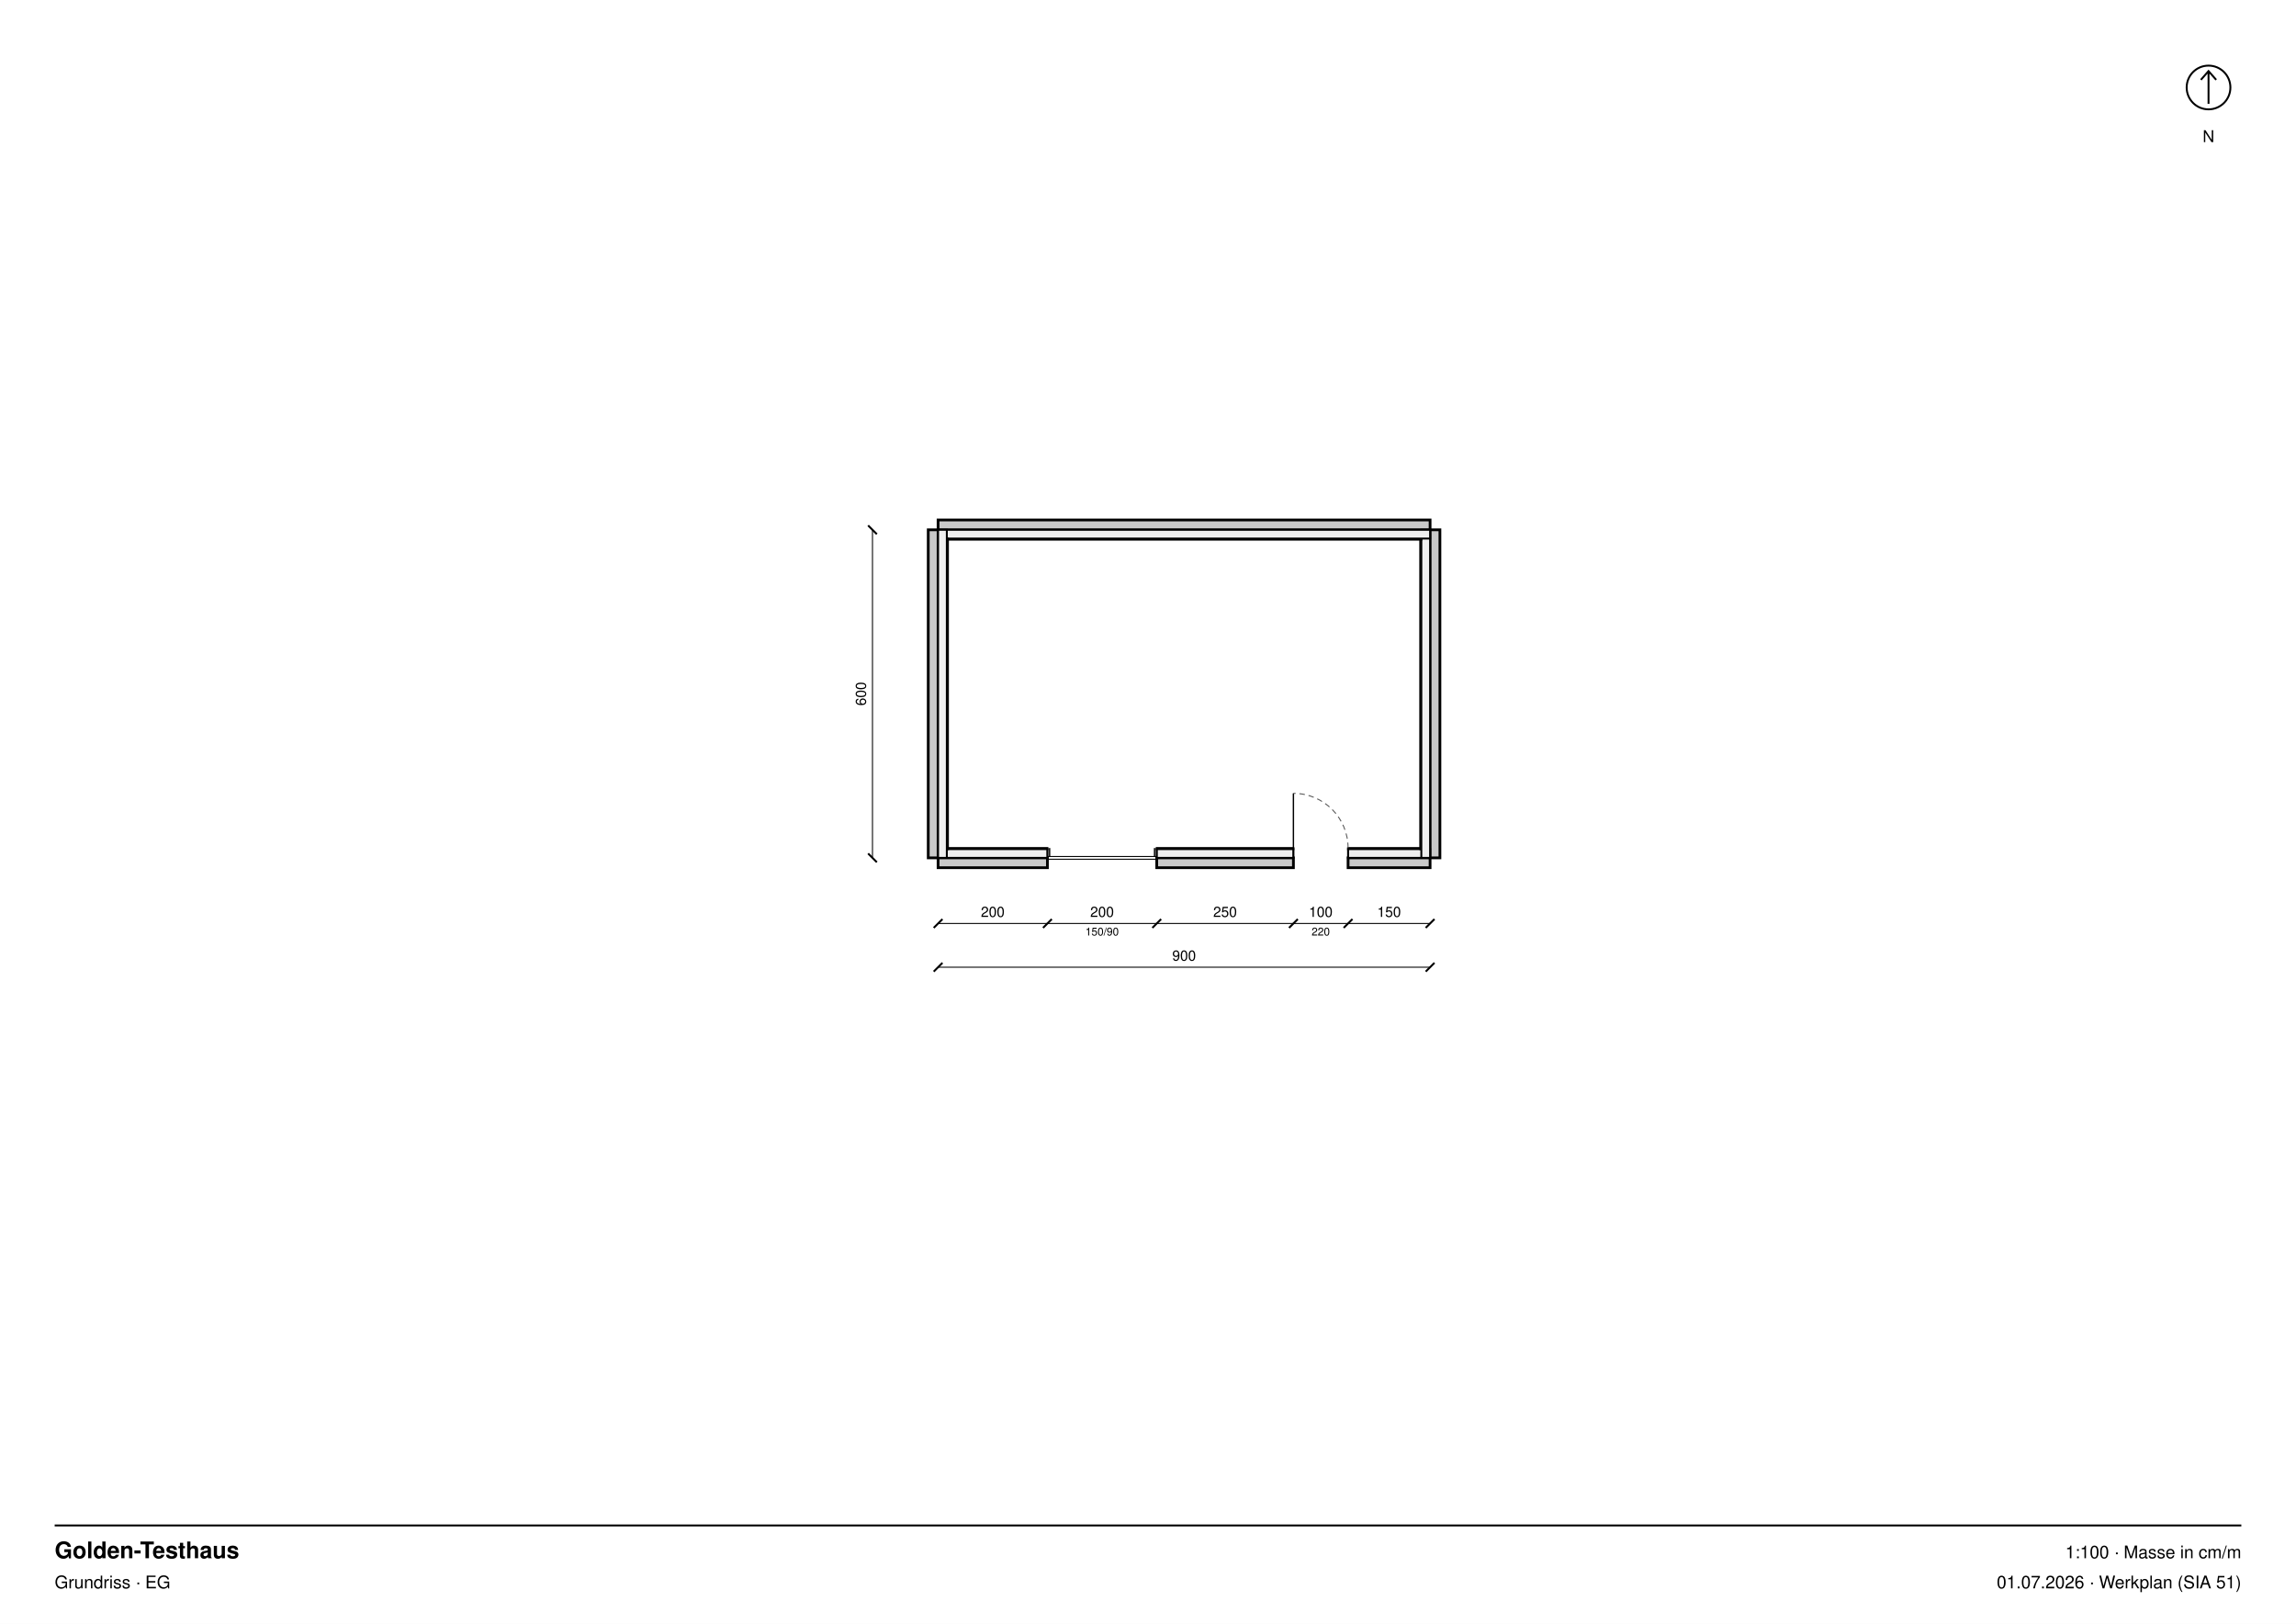
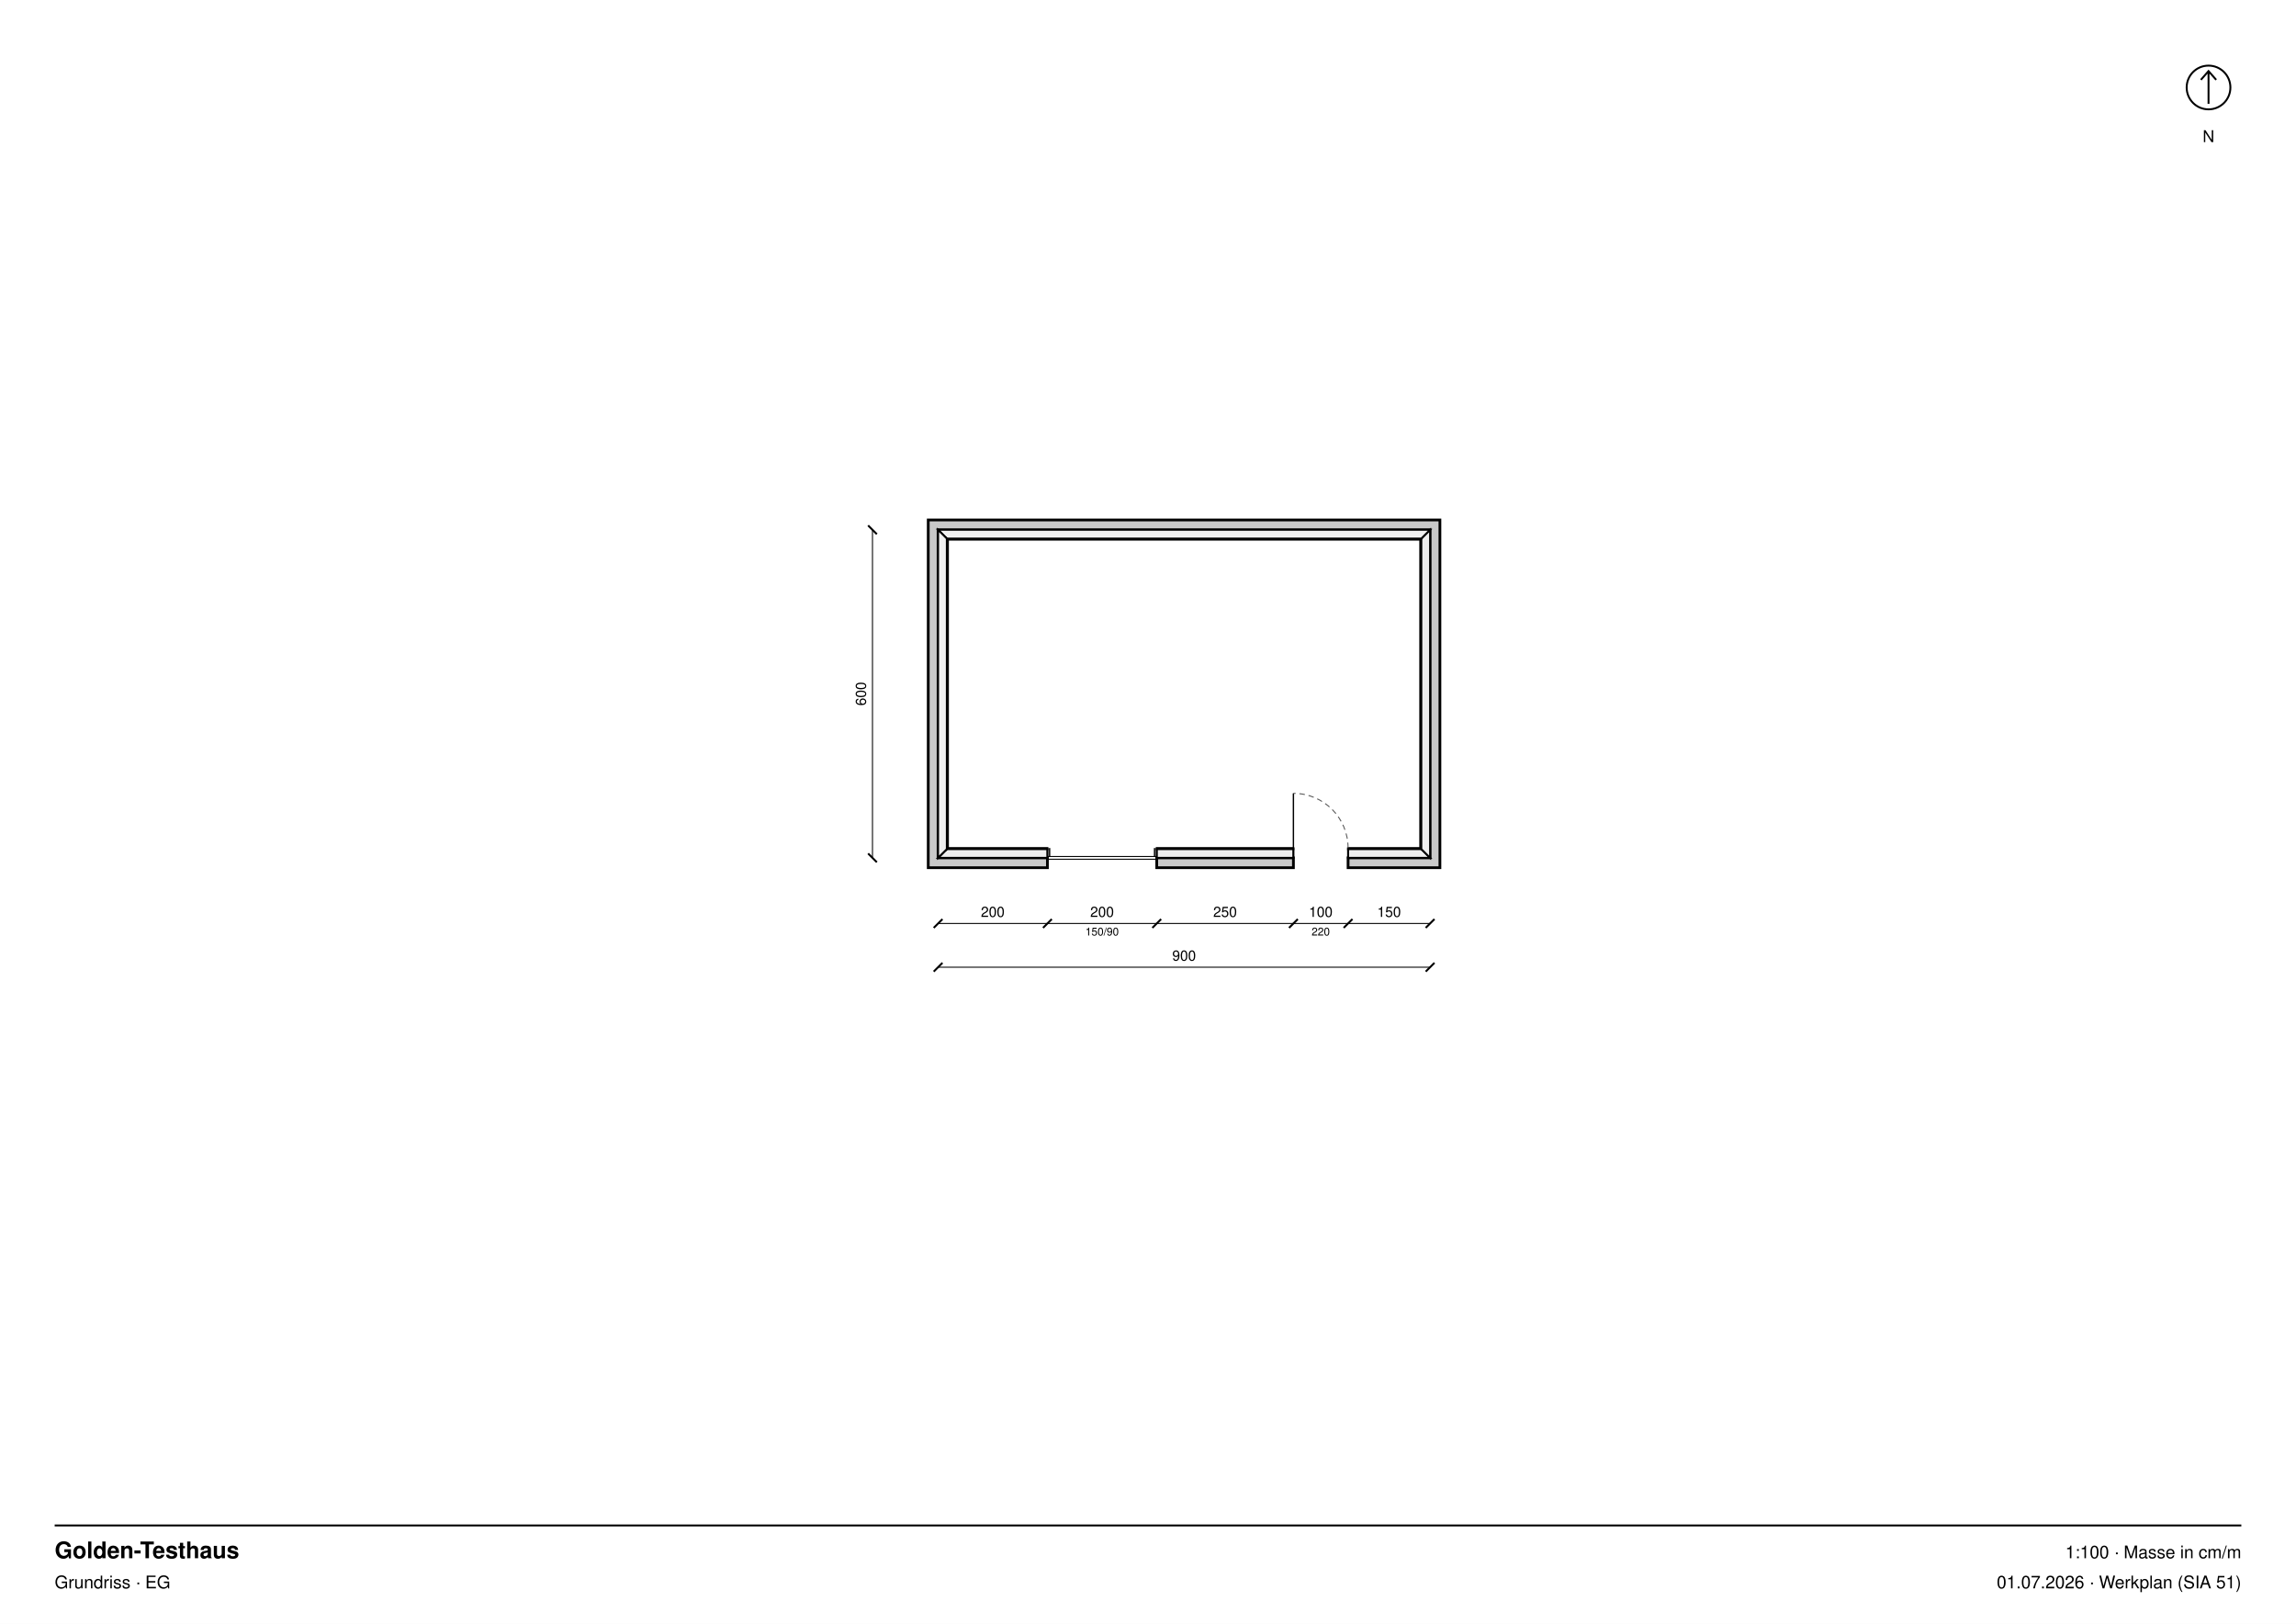
<svg xmlns="http://www.w3.org/2000/svg" width="420mm" height="297mm" viewBox="0 0 420 297" font-family="Helvetica, Arial, sans-serif">
  <rect width="420" height="297" fill="white" />
  <g transform="translate(171.60, 156.90) scale(0.01)">
-     <path d="M 9000 -6000 L 9000 -6180 L 0 -6180 L 0 -6000 Z M 9180 0 L 9180 -6000 L 9000 -6000 L 9000 0 Z M 0 0 L 0 -6000 L -180 -6000 L -180 0 Z M 9000 0 L 7500 0 L 7500 180 L 9000 180 Z M 6500 0 L 4000 0 L 4000 180 L 6500 180 Z M 2000 0 L 0 0 L 0 180 L 2000 180 Z" fill-rule="evenodd" fill="#c9c9c9" stroke="black" stroke-width="50" />
-     <path d="M 8840 -180 L 7500 -180 L 7500 -160 L 8840 -160 Z M 6500 -180 L 4000 -180 L 4000 -160 L 6500 -160 Z M 2000 -180 L 160 -180 L 160 -160 L 2000 -160 Z" fill-rule="evenodd" fill="white" stroke="black" stroke-width="35" />
-     <path d="M 9000 0 L 9000 -160 L 7500 -160 L 7500 0 Z M 6500 0 L 6500 -160 L 4000 -160 L 4000 0 Z M 2000 0 L 2000 -160 L 0 -160 L 0 0 Z" fill-rule="evenodd" fill="#efefef" stroke="black" stroke-width="35" />
-     <path d="M 8840 -5840 L 8820 -5840 L 8820 -160 L 8840 -160 Z" fill-rule="evenodd" fill="white" stroke="black" stroke-width="35" />
-     <path d="M 8840 0 L 8840 -6000 L 9000 -6000 L 9000 0 Z" fill-rule="evenodd" fill="#efefef" stroke="black" stroke-width="35" />
-     <path d="M 8840 -5820 L 8840 -5840 L 160 -5840 L 160 -5820 Z" fill-rule="evenodd" fill="white" stroke="black" stroke-width="35" />
-     <path d="M 9000 -5840 L 0 -5840 L 0 -6000 L 9000 -6000 Z" fill-rule="evenodd" fill="#efefef" stroke="black" stroke-width="35" />
-     <path d="M 180 -5840 L 160 -5840 L 160 -160 L 180 -160 Z" fill-rule="evenodd" fill="white" stroke="black" stroke-width="35" />
-     <path d="M 160 -6000 L 160 0 L 0 0 L 0 -6000 Z" fill-rule="evenodd" fill="#efefef" stroke="black" stroke-width="35" />
+     <path d="M 2000 0 L 0 0 L 0 -6000 L 9000 -6000 L 9000 0 L 7500 0 L 7500 180 L 9180 180 L 9180 -6180 L -180 -6180 L -180 180 L 2000 180 Z M 6500 0 L 4000 0 L 4000 180 L 6500 180 Z" fill-rule="evenodd" fill="#c9c9c9" stroke="black" stroke-width="50" />
+     <path d="M 8840 -160 L 8820 -180 L 7500 -180 L 7500 -160 Z M 6500 -160 L 6500 -180 L 4000 -180 L 4000 -160 Z M 2000 -160 L 2000 -180 L 180 -180 L 160 -160 Z" fill-rule="evenodd" fill="white" stroke="black" stroke-width="35" />
+     <path d="M 9000 0 L 8840 -160 L 7500 -160 L 7500 0 Z M 6500 0 L 6500 -160 L 4000 -160 L 4000 0 Z M 2000 0 L 2000 -160 L 160 -160 L 0 0 Z" fill-rule="evenodd" fill="#efefef" stroke="black" stroke-width="35" />
+     <path d="M 8820 -180 L 8820 -5820 L 8840 -5840 L 8840 -160 Z" fill-rule="evenodd" fill="white" stroke="black" stroke-width="35" />
+     <path d="M 8840 -160 L 8840 -5840 L 9000 -6000 L 9000 0 Z" fill-rule="evenodd" fill="#efefef" stroke="black" stroke-width="35" />
+     <path d="M 8820 -5820 L 180 -5820 L 160 -5840 L 8840 -5840 Z" fill-rule="evenodd" fill="white" stroke="black" stroke-width="35" />
+     <path d="M 8840 -5840 L 160 -5840 L 0 -6000 L 9000 -6000 Z" fill-rule="evenodd" fill="#efefef" stroke="black" stroke-width="35" />
+     <path d="M 180 -5820 L 180 -180 L 160 -160 L 160 -5840 Z" fill-rule="evenodd" fill="white" stroke="black" stroke-width="35" />
+     <path d="M 160 -5840 L 160 -160 L 0 0 L 0 -6000 Z" fill-rule="evenodd" fill="#efefef" stroke="black" stroke-width="35" />
    <line x1="2000" y1="-180" x2="2000" y2="180" stroke="black" stroke-width="25" />
    <line x1="4000" y1="-180" x2="4000" y2="180" stroke="black" stroke-width="25" />
    <line x1="2000" y1="25" x2="4000" y2="25" stroke="black" stroke-width="18" />
    <line x1="2000" y1="-25" x2="4000" y2="-25" stroke="black" stroke-width="18" />
    <line x1="2040" y1="-180" x2="2040" y2="-25" stroke="black" stroke-width="25" />
    <line x1="3960" y1="-180" x2="3960" y2="-25" stroke="black" stroke-width="25" />
    <line x1="6500" y1="-180" x2="6500" y2="180" stroke="black" stroke-width="25" />
    <line x1="7500" y1="-180" x2="7500" y2="180" stroke="black" stroke-width="25" />
    <line x1="6500" y1="-180" x2="6500" y2="-1180" stroke="black" stroke-width="25" />
    <path d="M 7500 -180 A 1000 1000 0 0 0 6500 -1180" fill="none" stroke="#555" stroke-width="18" stroke-dasharray="100 70" />
    <g stroke="black" fill="black">
      <line x1="0" y1="1200" x2="9000" y2="1200" stroke-width="18" />
      <line x1="-80" y1="1280" x2="80" y2="1120" stroke-width="36" />
      <line x1="1920" y1="1280" x2="2080" y2="1120" stroke-width="36" />
      <line x1="3920" y1="1280" x2="4080" y2="1120" stroke-width="36" />
      <line x1="6420" y1="1280" x2="6580" y2="1120" stroke-width="36" />
      <line x1="7420" y1="1280" x2="7580" y2="1120" stroke-width="36" />
      <line x1="8920" y1="1280" x2="9080" y2="1120" stroke-width="36" />
      <text x="1000" y="1080" text-anchor="middle" font-size="260" stroke="none">200</text>
      <text x="3000" y="1080" text-anchor="middle" font-size="260" stroke="none">200</text>
      <text x="3000" y="1420" text-anchor="middle" font-size="200" stroke="none">150/90</text>
      <text x="5250" y="1080" text-anchor="middle" font-size="260" stroke="none">250</text>
      <text x="7000" y="1080" text-anchor="middle" font-size="260" stroke="none">100</text>
      <text x="7000" y="1420" text-anchor="middle" font-size="200" stroke="none">220</text>
      <text x="8250" y="1080" text-anchor="middle" font-size="260" stroke="none">150</text>
    </g>
    <g stroke="black" fill="black">
      <line x1="0" y1="2000" x2="9000" y2="2000" stroke-width="18" />
      <line x1="-80" y1="2080" x2="80" y2="1920" stroke-width="36" />
      <line x1="8920" y1="2080" x2="9080" y2="1920" stroke-width="36" />
      <text x="4500" y="1880" text-anchor="middle" font-size="260" stroke="none">900</text>
    </g>
    <g stroke="black" fill="black">
      <line x1="-1200" y1="0" x2="-1200" y2="-6000" stroke-width="18" />
      <line x1="-1280" y1="-80" x2="-1120" y2="80" stroke-width="36" />
      <line x1="-1280" y1="-6080" x2="-1120" y2="-5920" stroke-width="36" />
      <text x="-1320" y="-3000" text-anchor="middle" font-size="260" stroke="none" transform="rotate(-90 -1320 -3000)">600</text>
    </g>
  </g>
  <g stroke="black" fill="none" stroke-width="0.35">
    <circle cx="404" cy="16" r="4" />
    <path d="M 404 19 L 404 13 M 402.6 14.6 L 404 13 L 405.4 14.6" />
    <text x="404" y="26" text-anchor="middle" font-size="3" stroke="none" fill="black">N</text>
  </g>
  <g font-size="3.2">
    <line x1="10" y1="279" x2="410" y2="279" stroke="black" stroke-width="0.35" />
    <text x="10" y="285" font-weight="bold" font-size="4.2">Golden-Testhaus</text>
    <text x="10" y="290.5">Grundriss · EG</text>
    <text x="410" y="285" text-anchor="end">1:100 · Masse in cm/m</text>
    <text x="410" y="290.5" text-anchor="end">01.07.2026 · Werkplan (SIA 51)</text>
  </g>
</svg>
